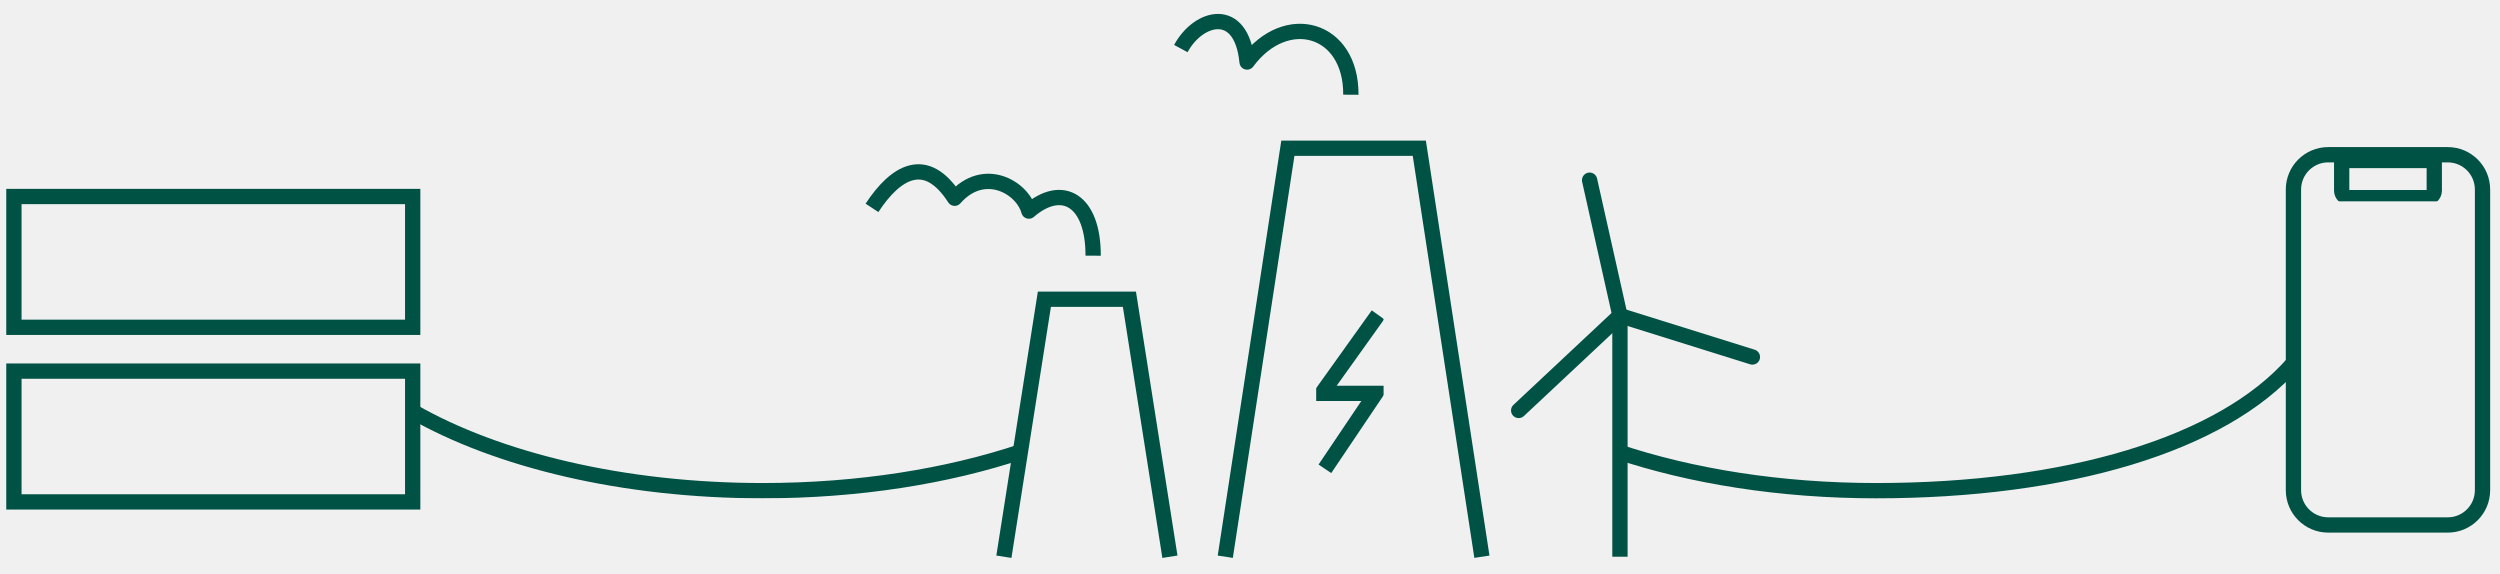
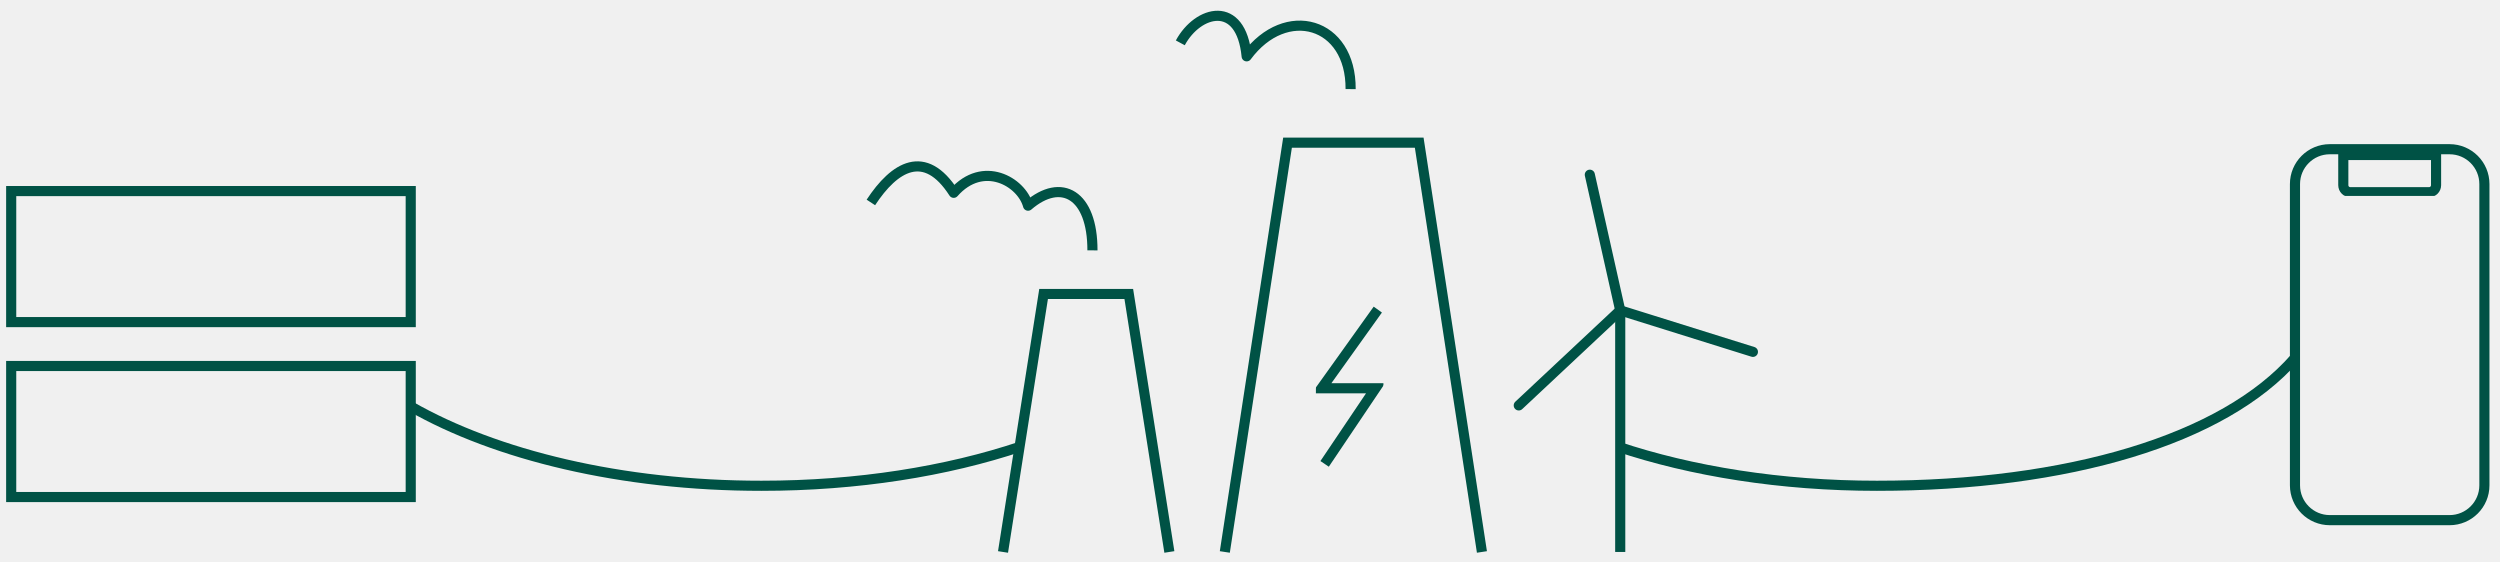
- <svg xmlns="http://www.w3.org/2000/svg" xmlns:xlink="http://www.w3.org/1999/xlink" width="327px" height="75px" viewBox="0 0 327 75" version="1.1">
+ <svg xmlns="http://www.w3.org/2000/svg" xmlns:xlink="http://www.w3.org/1999/xlink" width="494px" height="111px" viewBox="0 0 494 111" version="1.1">
  <defs>
-     <polygon id="path-1" points="0 72.233 325.429 72.233 325.429 0.768 0 0.768" />
+     <polygon id="path-1" points="0 108.325 492.541 108.325 492.541 0.162 0 0.162" />
  </defs>
-   <g id="Mobile" stroke="none" stroke-width="1" fill="none" fill-rule="evenodd">
-     <g id="iPhone-11-Pro-Copy-118" transform="translate(-23, -928)">
-       <g id="Group-30" transform="translate(23.55172, 928.2855)">
-         <g id="Group-7" transform="translate(130.5259, 18.24029)" stroke="#005245" stroke-width="2">
-           <polyline id="Stroke-1" points="29.189 54.294 37.376 0.861 54.568 0.861 62.756 54.294" />
-           <polyline id="Stroke-3" points="0.231 54.294 5.528 20.612 16.651 20.612 21.948 54.294" />
-           <line x1="80.812" y1="54.294" x2="80.812" y2="22.752" id="Stroke-5" />
+   <g id="Desktop" stroke="none" stroke-width="1" fill="none" fill-rule="evenodd">
+     <g id="Landing-page-Copy-11" transform="translate(-468, -1134)">
+       <g id="Group-30" transform="translate(468.2941, 1134.285)">
+         <g id="Group-7" transform="translate(197.5527, 27.60693)" stroke="#005245" stroke-width="2">
+           <polyline id="Stroke-1" points="44.178 81.175 56.568 0.303 82.59 0.303 94.982 81.175" />
+           <polyline id="Stroke-3" points="0.35 81.175 8.367 30.196 25.201 30.196 33.219 81.175" />
+           <line x1="122.311" y1="81.175" x2="122.311" y2="33.436" id="Stroke-5" />
        </g>
-         <line x1="211.338" y1="40.993" x2="207.368" y2="23.282" id="Stroke-8" stroke="#005245" stroke-width="2" stroke-linecap="round" />
-         <line x1="211.338" y1="40.993" x2="228.662" y2="46.41" id="Stroke-9" stroke="#005245" stroke-width="2" stroke-linecap="round" />
-         <line x1="211.338" y1="40.993" x2="198.091" y2="53.402" id="Stroke-10" stroke="#005245" stroke-width="2" stroke-linecap="round" />
-         <g id="Group-29" transform="translate(0, 0.498913)">
-           <path d="M142.432,32.66 C142.449,25.384 138.376,23.078 134.026,26.826 C133.166,23.687 128.14,20.803 124.319,25.146 C120.546,19.281 116.578,21.713 113.505,26.404" id="Stroke-11" stroke="#005245" stroke-width="2" stroke-linejoin="round" />
-           <path d="M176.14,11.606 C176.202,2.851 167.679,0.413 162.566,7.328 C161.835,-0.184 156.192,1.315 153.903,5.568" id="Stroke-13" stroke="#005245" stroke-width="2" stroke-linejoin="round" />
+         <line x1="319.863" y1="61.043" x2="313.854" y2="34.238" id="Stroke-8" stroke="#005245" stroke-width="2" stroke-linecap="round" />
+         <line x1="319.863" y1="61.043" x2="346.082" y2="69.243" id="Stroke-9" stroke="#005245" stroke-width="2" stroke-linecap="round" />
+         <line x1="319.863" y1="61.043" x2="299.813" y2="79.824" id="Stroke-10" stroke="#005245" stroke-width="2" stroke-linecap="round" />
+         <g id="Group-29" transform="translate(0, 0.755111)">
+           <path d="M215.573,48.432 C215.598,37.419 209.433,33.928 202.851,39.602 C201.549,34.851 193.942,30.485 188.159,37.058 C182.447,28.182 176.442,31.863 171.791,38.963" id="Stroke-11" stroke="#005245" stroke-width="2" stroke-linejoin="round" />
+           <path d="M266.59,16.566 C266.684,3.315 253.785,-0.376 246.046,10.091 C244.939,-1.279 236.399,0.99 232.935,7.427" id="Stroke-13" stroke="#005245" stroke-width="2" stroke-linejoin="round" />
          <mask id="mask-2" fill="white">
            <use xlink:href="#path-1" />
          </mask>
          <g id="Clip-16" />
-           <polygon id="Stroke-15" stroke="#005245" stroke-width="2" mask="url(#mask-2)" points="1.267 64.865 53.429 64.865 53.429 47.757 1.267 47.757" />
-           <polygon id="Stroke-17" stroke="#005245" stroke-width="2" mask="url(#mask-2)" points="1.267 42.027 53.429 42.027 53.429 24.919 1.267 24.919" />
-           <line x1="33.128" y1="36.143" x2="33.128" y2="30.803" id="Stroke-18" stroke="#005245" stroke-width="2" mask="url(#mask-2)" />
-           <line x1="38.909" y1="36.143" x2="38.909" y2="30.803" id="Stroke-19" stroke="#005245" stroke-width="2" mask="url(#mask-2)" />
-           <line x1="44.689" y1="36.143" x2="44.689" y2="30.803" id="Stroke-20" stroke="#005245" stroke-width="2" mask="url(#mask-2)" />
-           <line x1="33.128" y1="59.157" x2="33.128" y2="53.817" id="Stroke-21" stroke="#005245" stroke-width="2" mask="url(#mask-2)" />
-           <line x1="38.909" y1="59.157" x2="38.909" y2="53.817" id="Stroke-22" stroke="#005245" stroke-width="2" mask="url(#mask-2)" />
-           <line x1="44.689" y1="59.157" x2="44.689" y2="53.817" id="Stroke-23" stroke="#005245" stroke-width="2" mask="url(#mask-2)" />
-           <path d="M319.614,19.455 L303.978,19.455 C301.468,19.455 299.431,21.49 299.431,24.002 L299.431,63.335 C299.431,65.846 301.468,67.882 303.978,67.882 L319.614,67.882 C322.125,67.882 324.161,65.846 324.161,63.335 L324.161,24.002 C324.161,21.49 322.125,19.455 319.614,19.455 Z" id="Stroke-24" stroke="#005245" stroke-width="2" mask="url(#mask-2)" />
-           <path d="M317.852,20.208 L305.74,20.208 L305.74,24.151 C305.74,24.658 306.151,25.067 306.655,25.067 L316.937,25.067 C317.442,25.067 317.852,24.658 317.852,24.151 L317.852,20.208 Z" id="Stroke-25" stroke="#005245" stroke-width="2" mask="url(#mask-2)" />
-           <path d="M210.978,58.266 C220.648,61.504 232.305,63.395 244.852,63.395 C269.774,63.395 290.127,57.354 299.431,46.699" id="Stroke-26" stroke="#005245" stroke-width="2" mask="url(#mask-2)" />
-           <path d="M133.093,58.266 C123.423,61.504 111.765,63.395 99.218,63.395 C80.931,63.395 64.536,59.38 53.428,53.033" id="Stroke-27" stroke="#005245" stroke-width="2" mask="url(#mask-2)" />
-           <polyline id="Stroke-28" stroke="#005245" stroke-width="2" mask="url(#mask-2)" points="179.687 40.393 172.341 50.667 179.389 50.667 172.744 60.537" />
+           <polygon id="Stroke-15" stroke="#005245" stroke-width="2" mask="url(#mask-2)" points="1.918 97.174 80.866 97.174 80.866 71.281 1.918 71.281" />
+           <polygon id="Stroke-17" stroke="#005245" stroke-width="2" mask="url(#mask-2)" points="1.918 62.608 80.866 62.608 80.866 36.715 1.918 36.715" />
+           <line x1="50.14" y1="53.703" x2="50.14" y2="45.62" id="Stroke-18" stroke="#005245" stroke-width="2" mask="url(#mask-2)" />
+           <line x1="58.889" y1="53.703" x2="58.889" y2="45.62" id="Stroke-19" stroke="#005245" stroke-width="2" mask="url(#mask-2)" />
+           <line x1="67.637" y1="53.703" x2="67.637" y2="45.62" id="Stroke-20" stroke="#005245" stroke-width="2" mask="url(#mask-2)" />
+           <line x1="50.14" y1="88.536" x2="50.14" y2="80.453" id="Stroke-21" stroke="#005245" stroke-width="2" mask="url(#mask-2)" />
+           <line x1="58.889" y1="88.536" x2="58.889" y2="80.453" id="Stroke-22" stroke="#005245" stroke-width="2" mask="url(#mask-2)" />
+           <line x1="67.637" y1="88.536" x2="67.637" y2="80.453" id="Stroke-23" stroke="#005245" stroke-width="2" mask="url(#mask-2)" />
+           <path d="M483.741,28.445 L460.075,28.445 C456.275,28.445 453.193,31.525 453.193,35.327 L453.193,94.859 C453.193,98.659 456.275,101.741 460.075,101.741 L483.741,101.741 C487.54,101.741 490.623,98.659 490.623,94.859 L490.623,35.327 C490.623,31.525 487.54,28.445 483.741,28.445 Z" id="Stroke-24" stroke="#005245" stroke-width="2" mask="url(#mask-2)" />
+           <path d="M481.073,29.586 L462.742,29.586 L462.742,35.552 C462.742,36.32 463.364,36.939 464.127,36.939 L479.688,36.939 C480.453,36.939 481.073,36.32 481.073,35.552 L481.073,29.586 Z" id="Stroke-25" stroke="#005245" stroke-width="2" mask="url(#mask-2)" />
+           <path d="M319.317,87.187 C333.954,92.087 351.597,94.949 370.587,94.949 C408.306,94.949 439.111,85.806 453.193,69.68" id="Stroke-26" stroke="#005245" stroke-width="2" mask="url(#mask-2)" />
+           <path d="M201.438,87.187 C186.802,92.087 169.158,94.949 150.168,94.949 C122.49,94.949 97.677,88.873 80.864,79.266" id="Stroke-27" stroke="#005245" stroke-width="2" mask="url(#mask-2)" />
+           <polyline id="Stroke-28" stroke="#005245" stroke-width="2" mask="url(#mask-2)" points="271.959 60.135 260.84 75.686 271.508 75.686 261.45 90.623" />
        </g>
      </g>
    </g>
  </g>
</svg>
